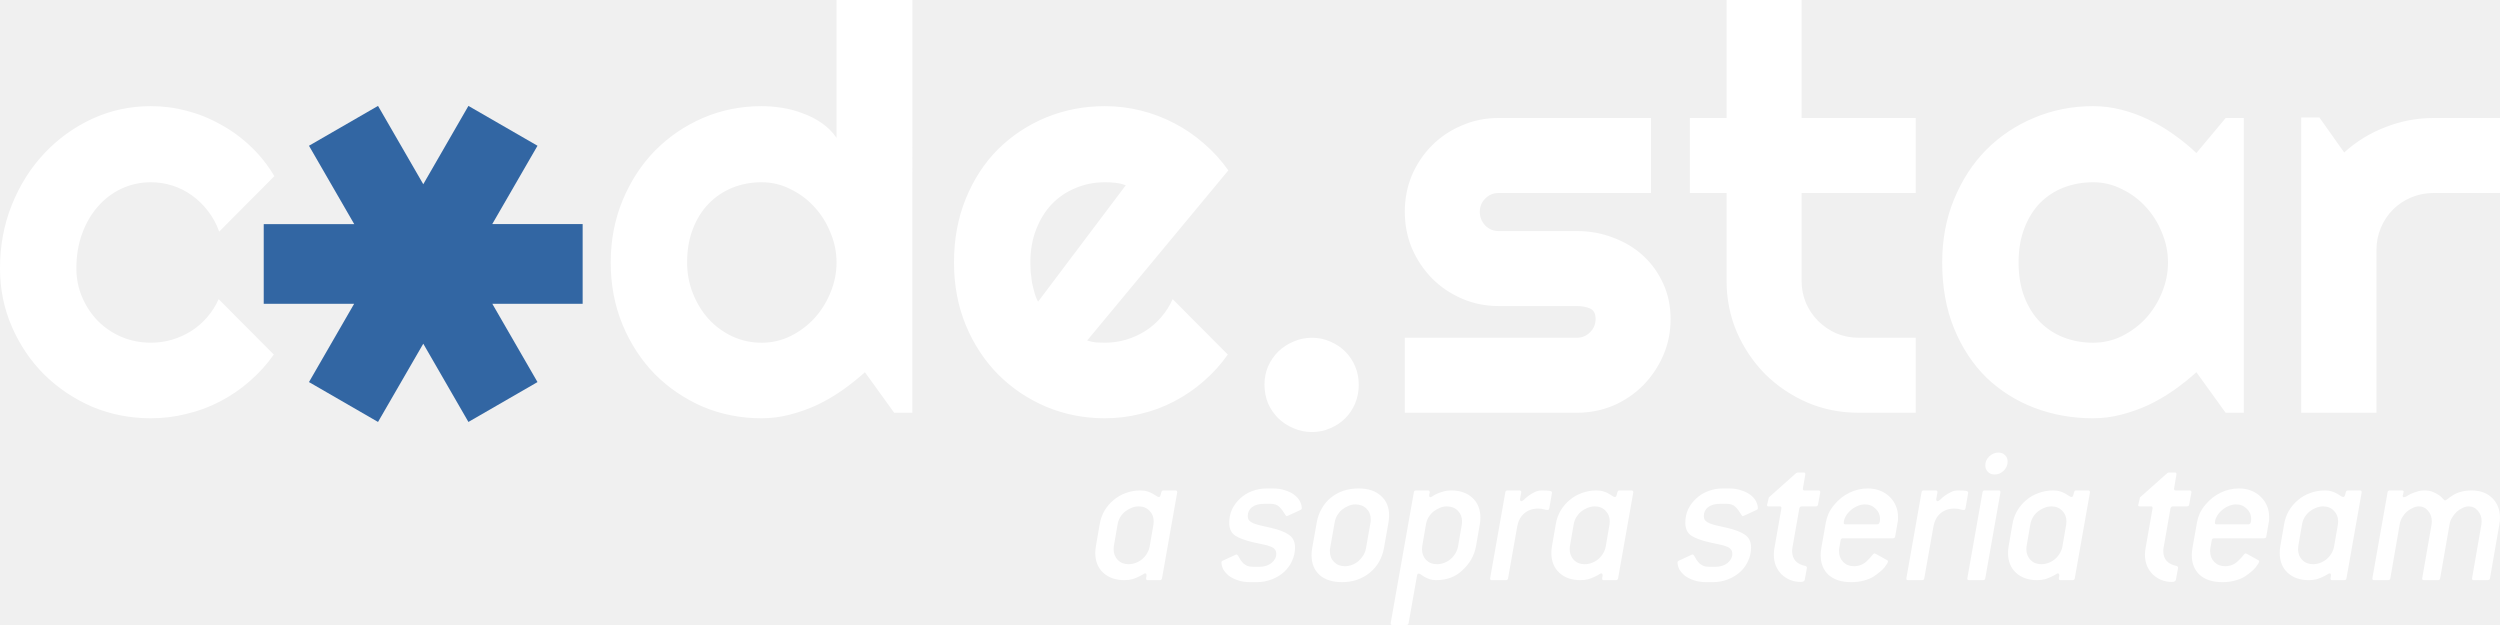
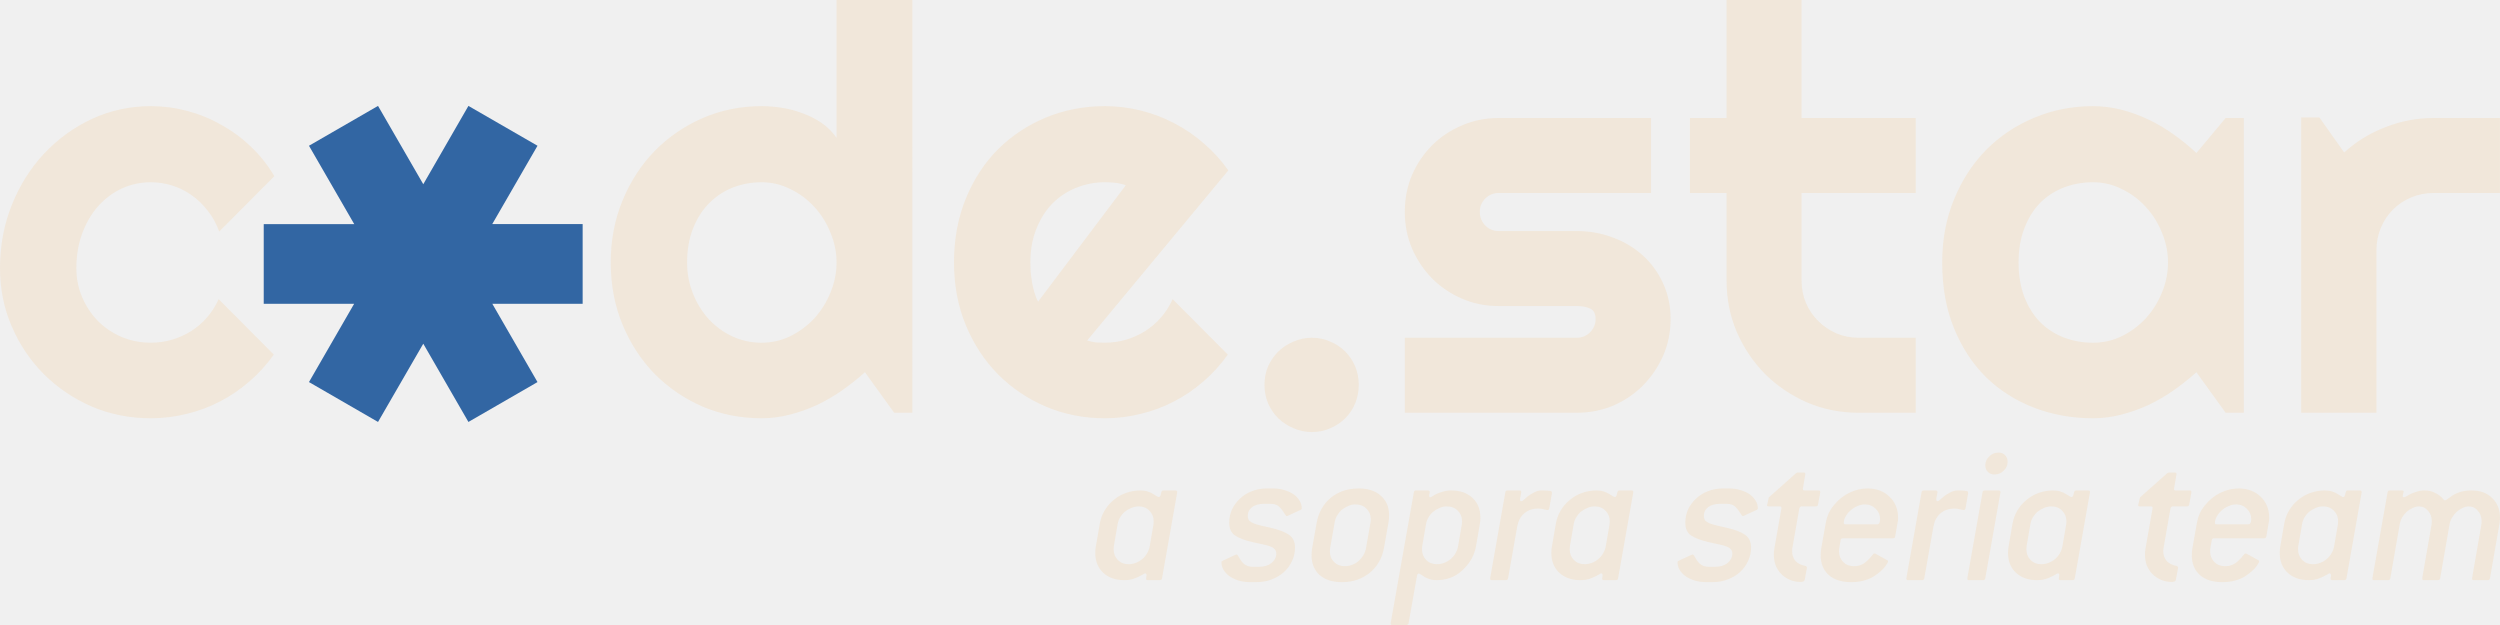
<svg xmlns="http://www.w3.org/2000/svg" width="1000" height="250" viewBox="-50 -50 100 25">
-   <path id="codestar" fill="white" d="m-39.026-42.953-2.206 2.217q-.165-.463-.452-.827-.287-.375-.65-.629-.354-.253-.773-.386-.419-.132-.86-.132-.618 0-1.17.254-.54.253-.948.717-.397.452-.628 1.08-.232.63-.232 1.39 0 .618.232 1.158.231.54.628.949.408.408.949.64.551.23 1.169.23.441 0 .849-.12.408-.122.761-.342.364-.232.64-.552.286-.33.463-.728l2.206 2.217q-.42.596-.97 1.07-.541.474-1.18.805-.63.33-1.335.496-.695.177-1.434.177-1.246 0-2.35-.463-1.091-.475-1.918-1.29-.817-.817-1.29-1.909Q-50-38.023-50-39.269q0-1.356.474-2.537.474-1.18 1.29-2.05.828-.883 1.92-1.39 1.103-.508 2.349-.508.739 0 1.445.188.716.187 1.356.551.65.353 1.191.871.552.519.949 1.191zm25.52 9.463h-.727l-1.17-1.621q-.43.386-.915.728-.474.33-1.003.584-.53.243-1.092.386-.552.144-1.125.144-1.246 0-2.35-.463-1.091-.475-1.918-1.302-.817-.838-1.29-1.974-.475-1.147-.475-2.492 0-1.335.474-2.482.474-1.147 1.29-1.985.828-.838 1.92-1.313 1.103-.474 2.349-.474.397 0 .816.066.43.066.827.22.408.144.761.387.353.243.596.595V-50h3.033zm-3.032-6.01q0-.618-.243-1.192-.232-.584-.64-1.025-.408-.452-.96-.717-.54-.276-1.157-.276-.618 0-1.17.22-.54.221-.948.64-.397.408-.628 1.004-.232.596-.232 1.346 0 .65.232 1.235.231.584.628 1.025.408.442.949.695.551.254 1.169.254.617 0 1.158-.265.551-.275.96-.717.407-.452.639-1.025.243-.585.243-1.202zm10.025 3.12q.176.056.353.078.176.01.353.01.44 0 .849-.12.408-.122.761-.342.364-.232.64-.552.286-.33.463-.728l2.206 2.217q-.42.596-.97 1.07-.541.474-1.181.805-.629.33-1.334.496-.695.177-1.434.177-1.246 0-2.35-.463-1.091-.464-1.918-1.29-.817-.828-1.29-1.964-.475-1.147-.475-2.515 0-1.4.474-2.558t1.29-1.974q.828-.817 1.92-1.269 1.103-.452 2.349-.452.739 0 1.445.177.705.176 1.334.507.64.33 1.191.816.552.474.97 1.07zm1.544-6.209q-.21-.077-.42-.099-.198-.022-.418-.022-.618 0-1.17.232-.54.22-.948.64-.397.418-.628 1.014-.232.585-.232 1.324 0 .165.011.375.022.21.055.43.044.21.1.408.055.198.143.353zm9.32 7.974q0 .397-.144.75-.143.342-.397.596-.254.253-.596.397-.341.154-.739.154-.386 0-.738-.154-.342-.144-.607-.397-.254-.254-.408-.596-.143-.353-.143-.75 0-.386.143-.728.154-.341.408-.595.265-.254.607-.397.352-.155.738-.155.398 0 .74.155.341.143.595.397.254.254.397.595.143.342.143.728zm8.723 1.125H6.192v-3h6.882q.31 0 .53-.22.22-.22.22-.53 0-.32-.22-.419-.22-.099-.53-.099H9.942q-.783 0-1.467-.298-.684-.297-1.19-.805-.508-.518-.806-1.202-.287-.684-.287-1.467t.287-1.467q.298-.683.805-1.19.507-.508 1.191-.795.684-.298 1.467-.298h6.099v3H9.942q-.309 0-.53.22-.22.221-.22.53 0 .32.22.552.221.22.53.22h3.132q.772 0 1.456.265.684.254 1.191.717.508.463.805 1.114.298.65.298 1.422 0 .783-.298 1.467-.297.673-.805 1.191-.507.508-1.19.806-.685.286-1.457.286zm11.272 0q-1.092 0-2.052-.408-.96-.419-1.687-1.136-.717-.728-1.136-1.687-.408-.96-.408-2.052v-3.507h-1.467v-3h1.467V-50h3v4.72h4.566v3h-4.566v3.507q0 .475.176.894.177.408.486.717.308.308.727.496.42.176.894.176h2.283v3zm15.407 0h-.728l-1.169-1.621q-.43.386-.915.728-.474.33-1.004.584-.53.243-1.092.386-.551.144-1.125.144-1.246 0-2.349-.42-1.092-.418-1.919-1.212-.816-.806-1.29-1.964-.474-1.158-.474-2.635 0-1.38.474-2.526.474-1.158 1.29-1.985.827-.827 1.92-1.28 1.102-.463 2.348-.463.574 0 1.136.143.563.144 1.092.398.53.253 1.004.595.485.342.904.739l1.17-1.4h.727zM36.72-39.5q0-.618-.242-1.192-.232-.584-.64-1.025-.408-.452-.96-.717-.54-.276-1.158-.276-.617 0-1.169.21-.54.21-.948.617-.397.408-.629 1.015-.231.595-.231 1.368 0 .772.231 1.378.232.596.629 1.004.408.408.948.617.552.21 1.17.21.617 0 1.157-.265.552-.276.96-.717.408-.452.64-1.025.242-.585.242-1.202zm8.338 6.01h-3.01v-11.812h.727l.993 1.401q.728-.662 1.654-1.015.926-.364 1.919-.364h2.658v3h-2.658q-.474 0-.893.177-.42.176-.728.485-.309.309-.485.728-.177.419-.177.893z" />
+   <path id="codestar" fill="#f1e7da" d="m-39.026-42.953-2.206 2.217q-.165-.463-.452-.827-.287-.375-.65-.629-.354-.253-.773-.386-.419-.132-.86-.132-.618 0-1.17.254-.54.253-.948.717-.397.452-.628 1.08-.232.63-.232 1.39 0 .618.232 1.158.231.54.628.949.408.408.949.64.551.23 1.169.23.441 0 .849-.12.408-.122.761-.342.364-.232.64-.552.286-.33.463-.728l2.206 2.217q-.42.596-.97 1.07-.541.474-1.18.805-.63.33-1.335.496-.695.177-1.434.177-1.246 0-2.35-.463-1.091-.475-1.918-1.29-.817-.817-1.29-1.909Q-50-38.023-50-39.269q0-1.356.474-2.537.474-1.18 1.29-2.05.828-.883 1.92-1.39 1.103-.508 2.349-.508.739 0 1.445.188.716.187 1.356.551.65.353 1.191.871.552.519.949 1.191zm25.52 9.463h-.727l-1.17-1.621q-.43.386-.915.728-.474.33-1.003.584-.53.243-1.092.386-.552.144-1.125.144-1.246 0-2.35-.463-1.091-.475-1.918-1.302-.817-.838-1.29-1.974-.475-1.147-.475-2.492 0-1.335.474-2.482.474-1.147 1.29-1.985.828-.838 1.92-1.313 1.103-.474 2.349-.474.397 0 .816.066.43.066.827.22.408.144.761.387.353.243.596.595V-50h3.033zm-3.032-6.01q0-.618-.243-1.192-.232-.584-.64-1.025-.408-.452-.96-.717-.54-.276-1.157-.276-.618 0-1.17.22-.54.221-.948.64-.397.408-.628 1.004-.232.596-.232 1.346 0 .65.232 1.235.231.584.628 1.025.408.442.949.695.551.254 1.169.254.617 0 1.158-.265.551-.275.96-.717.407-.452.639-1.025.243-.585.243-1.202zm10.025 3.12q.176.056.353.078.176.01.353.01.44 0 .849-.12.408-.122.761-.342.364-.232.64-.552.286-.33.463-.728l2.206 2.217q-.42.596-.97 1.07-.541.474-1.181.805-.629.33-1.334.496-.695.177-1.434.177-1.246 0-2.35-.463-1.091-.464-1.918-1.29-.817-.828-1.29-1.964-.475-1.147-.475-2.515 0-1.4.474-2.558t1.29-1.974q.828-.817 1.92-1.269 1.103-.452 2.349-.452.739 0 1.445.177.705.176 1.334.507.64.33 1.191.816.552.474.97 1.07zm1.544-6.209q-.21-.077-.42-.099-.198-.022-.418-.022-.618 0-1.17.232-.54.22-.948.64-.397.418-.628 1.014-.232.585-.232 1.324 0 .165.011.375.022.21.055.43.044.21.1.408.055.198.143.353zm9.32 7.974q0 .397-.144.75-.143.342-.397.596-.254.253-.596.397-.341.154-.739.154-.386 0-.738-.154-.342-.144-.607-.397-.254-.254-.408-.596-.143-.353-.143-.75 0-.386.143-.728.154-.341.408-.595.265-.254.607-.397.352-.155.738-.155.398 0 .74.155.341.143.595.397.254.254.397.595.143.342.143.728zm8.723 1.125H6.192v-3h6.882q.31 0 .53-.22.22-.22.22-.53 0-.32-.22-.419-.22-.099-.53-.099H9.942q-.783 0-1.467-.298-.684-.297-1.19-.805-.508-.518-.806-1.202-.287-.684-.287-1.467t.287-1.467q.298-.683.805-1.19.507-.508 1.191-.795.684-.298 1.467-.298h6.099v3H9.942q-.309 0-.53.22-.22.221-.22.53 0 .32.22.552.221.22.53.22h3.132q.772 0 1.456.265.684.254 1.191.717.508.463.805 1.114.298.65.298 1.422 0 .783-.298 1.467-.297.673-.805 1.191-.507.508-1.19.806-.685.286-1.457.286zm11.272 0q-1.092 0-2.052-.408-.96-.419-1.687-1.136-.717-.728-1.136-1.687-.408-.96-.408-2.052v-3.507h-1.467v-3h1.467V-50h3v4.72h4.566v3h-4.566v3.507q0 .475.176.894.177.408.486.717.308.308.727.496.42.176.894.176h2.283v3zm15.407 0h-.728l-1.169-1.621q-.43.386-.915.728-.474.33-1.004.584-.53.243-1.092.386-.551.144-1.125.144-1.246 0-2.349-.42-1.092-.418-1.919-1.212-.816-.806-1.29-1.964-.474-1.158-.474-2.635 0-1.38.474-2.526.474-1.158 1.29-1.985.827-.827 1.92-1.28 1.102-.463 2.348-.463.574 0 1.136.143.563.144 1.092.398.53.253 1.004.595.485.342.904.739l1.17-1.4h.727zM36.72-39.5q0-.618-.242-1.192-.232-.584-.64-1.025-.408-.452-.96-.717-.54-.276-1.158-.276-.617 0-1.169.21-.54.21-.948.617-.397.408-.629 1.015-.231.595-.231 1.368 0 .772.231 1.378.232.596.629 1.004.408.408.948.617.552.21 1.17.21.617 0 1.157-.265.552-.276.96-.717.408-.452.64-1.025.242-.585.242-1.202zm8.338 6.01h-3.01v-11.812h.727l.993 1.401q.728-.662 1.654-1.015.926-.364 1.919-.364h2.658v3h-2.658q-.474 0-.893.177-.42.176-.728.485-.309.309-.485.728-.177.419-.177.893z" />
  <path id="star" fill="#3266A3" d="m-34.879-45.764-2.762 1.594 1.81 3.134h-3.62v3.189h3.616l-1.806 3.13 2.762 1.595 1.81-3.13 1.806 3.13 2.763-1.595-1.807-3.13h3.613v-3.19h-3.616l1.81-3.133-2.763-1.594-1.806 3.133z" />
-   <path id="tagline" fill="white" d="M-3.86-29.027q.007-.04.007-.12 0-.254-.167-.422-.167-.175-.43-.175-.16 0-.303.064-.136.055-.256.151-.111.096-.191.231-.072.128-.096.271l-.151.877q-.008.04-.008.12 0 .255.167.43.168.168.43.168.152 0 .296-.056.143-.056.255-.151.12-.104.191-.231.08-.136.104-.28zm.342 2.153q-.008.08-.095.08h-.479q-.063 0-.063-.056v-.024l.015-.096v-.023q0-.072-.055-.072-.032 0-.096.048-.064.04-.167.087-.096.048-.24.096-.143.04-.327.04-.526 0-.845-.295-.319-.295-.319-.797 0-.128.024-.264l.152-.877q.048-.295.191-.542.152-.255.367-.43.215-.184.486-.28.28-.103.582-.103.168 0 .287.04.128.04.216.095.087.048.143.088.056.04.096.04.048 0 .072-.088l.023-.095q.016-.04.024-.056.016-.024.064-.024h.479q.071 0 .071.064v.016zm4.434-3.588q.27 0 .478.072.215.064.367.175.151.112.23.256.08.143.08.295 0 .04-.055.063l-.502.232-.048.015q-.016 0-.048-.047-.12-.2-.24-.32-.119-.127-.366-.127h-.24q-.318 0-.494.136-.167.135-.167.343 0 .12.056.19.063.065.175.113.12.047.287.087.168.04.39.088.495.112.734.279.248.167.248.51 0 .287-.12.542-.112.248-.319.439-.2.183-.486.295-.28.112-.622.112h-.24q-.279 0-.494-.072-.215-.072-.367-.184-.143-.12-.223-.255-.072-.143-.072-.287 0-.04.056-.063l.503-.232q.015-.008.023-.008.008-.008.024-.008t.056.048q.056.088.104.176.056.08.12.143.071.056.159.096.088.032.223.032h.24q.302 0 .494-.152.191-.16.191-.367 0-.12-.064-.183-.056-.072-.175-.112-.112-.047-.287-.08-.176-.04-.399-.087-.486-.112-.725-.271-.232-.16-.232-.51 0-.287.112-.535.12-.247.319-.43.2-.192.47-.295.28-.112.606-.112zm3.906 1.356q.008-.032.008-.064v-.064q0-.255-.175-.423-.167-.167-.447-.167-.143 0-.279.064-.135.056-.255.151-.111.096-.191.232-.072.127-.096.27l-.183 1.037q-.008.04-.008.072v.056q0 .255.167.422.168.168.43.168.152 0 .296-.056.143-.056.255-.152.112-.103.191-.23.08-.136.104-.28zm.535 1.036q-.056.303-.2.55-.143.247-.366.43-.216.176-.503.28-.279.096-.606.096-.574 0-.9-.287-.32-.295-.32-.79 0-.135.024-.279l.184-1.036q.055-.303.199-.55.143-.256.359-.431.223-.183.502-.28.287-.095.614-.095.574 0 .893.295.327.287.327.782 0 .135-.024.279zm3.117-.957q.008-.04.008-.12 0-.254-.167-.422-.168-.175-.455-.175-.143 0-.279.064-.135.055-.255.151-.112.096-.191.231-.072.128-.096.271l-.151.877q-.008.04-.008.12 0 .255.167.43.167.168.43.168.152 0 .296-.056.143-.056.255-.151.12-.104.191-.231.08-.136.104-.28zm.566.877q-.048.272-.191.527-.144.247-.375.454-.406.375-1.028.375-.144 0-.263-.04-.112-.04-.2-.088-.08-.055-.143-.095-.056-.04-.096-.04-.048 0-.064.087l-.335 1.89q-.008.08-.095.08h-.558q-.064 0-.064-.056v-.024l.925-5.222q.008-.08.087-.08h.479q.071 0 .071.08l-.023.095v.024q0 .072.047.072.024 0 .088-.04.064-.048.168-.096.103-.047.247-.087.143-.048.335-.048.526 0 .845.295.319.295.319.797 0 .136-.024.263zm2.934-1.53q-.015.08-.063.08-.056 0-.152-.025-.088-.032-.231-.032-.335 0-.558.192-.215.183-.28.518l-.366 2.073q-.008.08-.096.08H9.67q-.064 0-.064-.056v-.024l.606-3.428q.008-.08.088-.08h.478q.072 0 .072.064v.016l-.048.255v.024q0 .071.056.071.032 0 .104-.063.072-.072.175-.152.112-.08.24-.143.135-.072.286-.072.232 0 .32.016.095.008.095.072v.016zm2.408.653q.008-.04.008-.12 0-.254-.167-.422-.168-.175-.43-.175-.16 0-.304.064-.135.055-.255.151-.111.096-.191.231-.072.128-.096.271l-.151.877q-.008.04-.008.12 0 .255.167.43.168.168.43.168.152 0 .296-.056.143-.056.255-.151.12-.104.191-.231.08-.136.104-.28zm.343 2.153q-.008.08-.095.08h-.479q-.064 0-.064-.056v-.024l.016-.096v-.023q0-.072-.055-.072-.032 0-.096.048-.064.04-.168.087-.095.048-.239.096-.143.04-.327.04-.526 0-.845-.295-.319-.295-.319-.797 0-.128.024-.264l.152-.877q.047-.295.191-.542.151-.255.367-.43.215-.184.486-.28.28-.103.582-.103.168 0 .287.04.128.04.215.095.088.048.144.088.056.04.096.04.047 0 .071-.088l.024-.095q.016-.04.024-.056.016-.024.064-.024h.478q.072 0 .072.064v.016zm4.433-3.588q.271 0 .479.072.215.064.367.175.151.112.23.256.08.143.08.295 0 .04-.055.063l-.503.232-.047.015q-.016 0-.048-.047-.12-.2-.24-.32-.12-.127-.366-.127h-.24q-.318 0-.494.136-.167.135-.167.343 0 .12.056.19.063.065.175.113.12.047.287.087.167.04.39.088.495.112.734.279.247.167.247.51 0 .287-.12.542-.11.248-.318.439-.2.183-.486.295-.28.112-.622.112h-.24q-.279 0-.494-.072-.215-.072-.367-.184-.143-.12-.223-.255-.072-.143-.072-.287 0-.04.056-.063l.502-.232q.016-.008.024-.008.008-.008.024-.008t.056.048q.056.088.104.176.056.08.12.143.071.056.159.096.087.032.223.032h.24q.302 0 .494-.152.19-.16.19-.367 0-.12-.063-.183-.056-.072-.175-.112-.112-.047-.287-.08-.176-.04-.399-.087-.486-.112-.726-.271-.23-.16-.23-.51 0-.287.11-.535.12-.247.32-.43.2-.192.47-.295.28-.112.606-.112zm3.564.638q-.008.08-.095.08h-.558q-.072 0-.096.08l-.28 1.594q-.007.04-.007.072v.056q0 .223.135.382.144.152.407.2.048.024.048.064v.016l-.088.478q-.024.08-.16.08-.223 0-.422-.08-.191-.08-.343-.223-.143-.144-.23-.343-.08-.207-.08-.455 0-.111.023-.247l.28-1.594v-.024q0-.056-.064-.056h-.439q-.072 0-.072-.048v-.016q.008-.008.008-.016l.064-.279 1.092-.973.056-.024h.247q.064 0 .064.056v.024l-.096.558v.024q0 .056.064.056h.558q.072 0 .072.064v.016zm2.368.797q.112 0 .112-.215 0-.24-.175-.407-.176-.175-.43-.175-.16 0-.312.072-.151.064-.27.175-.12.104-.192.24-.072.127-.072.255 0 .055.064.055zm.718.479q-.008.08-.096.08H23.72q-.088 0-.096.08l-.055.318q-.008.032-.008.064v.064q0 .247.167.422.167.168.43.168.312 0 .527-.216.135-.127.191-.207.064-.088.104-.088.016 0 .048.016l.462.256q.032.016.032.04 0 .063-.136.239-.135.167-.43.366-.16.104-.399.168-.231.064-.51.064-.574 0-.901-.287-.319-.295-.319-.79 0-.135.024-.279l.183-1.036q.032-.176.112-.36.088-.183.223-.342.263-.319.614-.486.351-.168.726-.168.27 0 .494.088.223.088.383.247.16.152.247.359.088.207.088.446v.112q0 .048-.016.104zm2.815-1.132q-.016.08-.064.08-.056 0-.152-.025-.087-.032-.23-.032-.336 0-.559.192-.215.183-.279.518l-.367 2.073q-.008.08-.095.08h-.559q-.063 0-.063-.056v-.024l.606-3.428q.008-.08.087-.08h.479q.071 0 .071.064v.016l-.047.255v.024q0 .071.055.071.032 0 .104-.063.072-.072.175-.152.112-.08.24-.143.135-.072.287-.072.23 0 .319.016.095.008.095.072v.016zm.789 2.806q-.008.08-.096.08h-.558q-.064 0-.064-.056v-.024l.606-3.428q.008-.08.088-.08h.558q.072 0 .072.064v.016zm.893-4.656q0 .207-.16.359-.15.151-.366.151-.16 0-.263-.104-.104-.103-.104-.263 0-.207.16-.359.159-.151.366-.151.168 0 .263.104.104.095.104.263zm2.344 2.503q.008-.04.008-.12 0-.254-.167-.422-.168-.175-.43-.175-.16 0-.304.064-.135.055-.255.151-.112.096-.191.231-.072.128-.096.271l-.151.877q-.008.04-.008.12 0 .255.167.43.167.168.43.168.152 0 .296-.056.143-.056.255-.151.12-.104.191-.231.08-.136.104-.28zm.343 2.153q-.008.08-.096.08h-.478q-.064 0-.064-.056v-.024l.016-.096v-.023q0-.072-.056-.072-.032 0-.095.048-.064.04-.168.087-.096.048-.239.096-.144.04-.327.04-.526 0-.845-.295-.319-.295-.319-.797 0-.128.024-.264l.151-.877q.048-.295.192-.542.151-.255.367-.43.215-.184.486-.28.279-.103.582-.103.167 0 .287.04.128.04.215.095.088.048.144.088.056.04.095.04.048 0 .072-.088l.024-.095q.016-.04.024-.056.016-.024.064-.024h.478q.072 0 .072.064v.016zm4.577-2.95q-.008.08-.096.08h-.558q-.072 0-.096.08l-.279 1.594q-.008.04-.008.072v.056q0 .223.136.382.143.152.406.2.048.024.048.064v.016l-.088.478q-.023.08-.159.08-.223 0-.423-.08-.191-.08-.342-.223-.144-.144-.232-.343-.08-.207-.08-.455 0-.111.024-.247l.28-1.594v-.024q0-.056-.064-.056h-.439q-.072 0-.072-.048v-.016q.008-.008.008-.016l.064-.279 1.093-.973.055-.024h.248q.063 0 .063.056v.024l-.095.558v.024q0 .056.063.056h.559q.071 0 .071.064v.016zm2.368.797q.111 0 .111-.215 0-.24-.175-.407-.175-.175-.43-.175-.16 0-.312.072-.151.064-.27.175-.12.104-.192.24-.072.127-.072.255 0 .055.064.055zm.717.479q-.008.08-.095.08h-1.994q-.087 0-.095.08l-.056.318q-.008.032-.008.064v.064q0 .247.167.422.168.168.43.168.312 0 .527-.216.136-.127.191-.207.064-.088.104-.088.016 0 .048.016l.462.256q.032.016.032.04 0 .063-.135.239-.136.167-.43.366-.16.104-.4.168-.23.064-.51.064-.574 0-.9-.287-.32-.295-.32-.79 0-.135.024-.279l.184-1.036q.031-.176.111-.36.088-.183.223-.342.264-.319.614-.486.351-.168.726-.168.271 0 .494.088.224.088.383.247.16.152.247.359.088.207.088.446v.112q0 .048-.016.104zm2.863-.479q.008-.04.008-.12 0-.254-.168-.422-.167-.175-.43-.175-.16 0-.303.064-.136.055-.255.151-.112.096-.192.231-.072.128-.095.271l-.152.877q-.008.04-.008.12 0 .255.168.43.167.168.43.168.152 0 .295-.056.144-.056.255-.151.12-.104.192-.231.08-.136.103-.28zm.343 2.153q-.008.08-.096.08h-.478q-.064 0-.064-.056v-.024l.016-.096v-.023q0-.072-.056-.072-.032 0-.096.048-.064.04-.167.087-.096.048-.24.096-.143.04-.326.04-.527 0-.846-.295-.318-.295-.318-.797 0-.128.023-.264l.152-.877q.048-.295.191-.542.152-.255.367-.43.215-.184.486-.28.28-.103.582-.103.168 0 .288.04.127.04.215.095.088.048.143.088.056.04.096.04.048 0 .072-.088l.024-.095q.016-.04.024-.056.016-.024.063-.024h.479q.072 0 .072.064v.016zm5.74 0q-.008.08-.095.08h-.558q-.064 0-.064-.056v-.024l.374-2.153q.008-.04.008-.12 0-.254-.151-.422-.144-.175-.367-.175-.12 0-.247.064-.12.055-.231.151-.104.096-.184.231-.08.128-.103.271l-.375 2.153q-.008.08-.096.08h-.558q-.064 0-.064-.056v-.024l.375-2.153q.008-.04.008-.12 0-.254-.151-.422-.144-.175-.367-.175-.12 0-.247.064-.128.055-.24.151-.103.096-.183.231-.072.128-.096.271l-.374 2.153q-.008.08-.096.08h-.558q-.064 0-.064-.056v-.024l.606-3.428q.008-.08.088-.08h.478q.08 0 .08.048 0 .008-.008.016v.016l-.024.103q0 .016-.008.024v.008q0 .056.048.056.04 0 .111-.04.072-.048.168-.095.104-.048.24-.088.135-.048.294-.048.215 0 .359.064.151.064.247.135.096.072.144.136.055.064.08.064.031 0 .103-.056.08-.064.215-.152.311-.191.742-.191.526 0 .829.303.311.303.311.79 0 .135-.024.262z" />
+   <path id="tagline" fill="#f1e7da" d="M-3.86-29.027q.007-.04.007-.12 0-.254-.167-.422-.167-.175-.43-.175-.16 0-.303.064-.136.055-.256.151-.111.096-.191.231-.072.128-.096.271l-.151.877q-.008.04-.008.12 0 .255.167.43.168.168.43.168.152 0 .296-.056.143-.056.255-.151.12-.104.191-.231.08-.136.104-.28zm.342 2.153q-.008.08-.095.08h-.479q-.063 0-.063-.056v-.024l.015-.096v-.023q0-.072-.055-.072-.032 0-.096.048-.064.04-.167.087-.096.048-.24.096-.143.04-.327.04-.526 0-.845-.295-.319-.295-.319-.797 0-.128.024-.264l.152-.877q.048-.295.191-.542.152-.255.367-.43.215-.184.486-.28.28-.103.582-.103.168 0 .287.04.128.04.216.095.087.048.143.088.056.04.096.04.048 0 .072-.088l.023-.095q.016-.04.024-.056.016-.024.064-.024h.479q.071 0 .071.064v.016zm4.434-3.588q.27 0 .478.072.215.064.367.175.151.112.23.256.08.143.08.295 0 .04-.055.063l-.502.232-.048.015q-.016 0-.048-.047-.12-.2-.24-.32-.119-.127-.366-.127h-.24q-.318 0-.494.136-.167.135-.167.343 0 .12.056.19.063.065.175.113.12.047.287.087.168.04.39.088.495.112.734.279.248.167.248.51 0 .287-.12.542-.112.248-.319.439-.2.183-.486.295-.28.112-.622.112h-.24q-.279 0-.494-.072-.215-.072-.367-.184-.143-.12-.223-.255-.072-.143-.072-.287 0-.04.056-.063l.503-.232q.015-.008.023-.008.008-.008.024-.008t.056.048q.056.088.104.176.056.08.12.143.071.056.159.096.088.032.223.032h.24q.302 0 .494-.152.191-.16.191-.367 0-.12-.064-.183-.056-.072-.175-.112-.112-.047-.287-.08-.176-.04-.399-.087-.486-.112-.725-.271-.232-.16-.232-.51 0-.287.112-.535.12-.247.319-.43.2-.192.47-.295.28-.112.606-.112zm3.906 1.356q.008-.032.008-.064v-.064q0-.255-.175-.423-.167-.167-.447-.167-.143 0-.279.064-.135.056-.255.151-.111.096-.191.232-.072.127-.096.27l-.183 1.037q-.008.04-.008.072v.056q0 .255.167.422.168.168.43.168.152 0 .296-.056.143-.056.255-.152.112-.103.191-.23.08-.136.104-.28zm.535 1.036q-.056.303-.2.55-.143.247-.366.43-.216.176-.503.28-.279.096-.606.096-.574 0-.9-.287-.32-.295-.32-.79 0-.135.024-.279l.184-1.036q.055-.303.199-.55.143-.256.359-.431.223-.183.502-.28.287-.095.614-.095.574 0 .893.295.327.287.327.782 0 .135-.024.279zm3.117-.957q.008-.04.008-.12 0-.254-.167-.422-.168-.175-.455-.175-.143 0-.279.064-.135.055-.255.151-.112.096-.191.231-.072.128-.096.271l-.151.877q-.008.04-.008.12 0 .255.167.43.167.168.43.168.152 0 .296-.056.143-.056.255-.151.12-.104.191-.231.08-.136.104-.28zm.566.877q-.048.272-.191.527-.144.247-.375.454-.406.375-1.028.375-.144 0-.263-.04-.112-.04-.2-.088-.08-.055-.143-.095-.056-.04-.096-.04-.048 0-.064.087l-.335 1.89q-.008.08-.095.08h-.558q-.064 0-.064-.056v-.024l.925-5.222q.008-.08.087-.08h.479q.071 0 .071.08l-.023.095v.024q0 .072.047.072.024 0 .088-.04.064-.048.168-.096.103-.047.247-.087.143-.048.335-.048.526 0 .845.295.319.295.319.797 0 .136-.024.263zm2.934-1.53q-.015.08-.063.08-.056 0-.152-.025-.088-.032-.231-.032-.335 0-.558.192-.215.183-.28.518l-.366 2.073q-.008.08-.096.08H9.67q-.064 0-.064-.056v-.024l.606-3.428q.008-.08.088-.08h.478q.072 0 .072.064v.016l-.048.255v.024q0 .071.056.071.032 0 .104-.063.072-.072.175-.152.112-.08.24-.143.135-.072.286-.072.232 0 .32.016.095.008.095.072v.016zm2.408.653q.008-.04.008-.12 0-.254-.167-.422-.168-.175-.43-.175-.16 0-.304.064-.135.055-.255.151-.111.096-.191.231-.072.128-.096.271l-.151.877q-.008.04-.008.12 0 .255.167.43.168.168.43.168.152 0 .296-.056.143-.056.255-.151.12-.104.191-.231.08-.136.104-.28zm.343 2.153q-.008.08-.095.08h-.479q-.064 0-.064-.056v-.024l.016-.096v-.023q0-.072-.055-.072-.032 0-.096.048-.064.04-.168.087-.095.048-.239.096-.143.04-.327.04-.526 0-.845-.295-.319-.295-.319-.797 0-.128.024-.264l.152-.877q.047-.295.191-.542.151-.255.367-.43.215-.184.486-.28.28-.103.582-.103.168 0 .287.04.128.04.215.095.088.048.144.088.056.04.096.04.047 0 .071-.088l.024-.095q.016-.04.024-.056.016-.024.064-.024h.478q.072 0 .072.064v.016zm4.433-3.588q.271 0 .479.072.215.064.367.175.151.112.23.256.08.143.08.295 0 .04-.055.063l-.503.232-.047.015q-.016 0-.048-.047-.12-.2-.24-.32-.12-.127-.366-.127h-.24q-.318 0-.494.136-.167.135-.167.343 0 .12.056.19.063.065.175.113.12.047.287.087.167.04.39.088.495.112.734.279.247.167.247.51 0 .287-.12.542-.11.248-.318.439-.2.183-.486.295-.28.112-.622.112h-.24q-.279 0-.494-.072-.215-.072-.367-.184-.143-.12-.223-.255-.072-.143-.072-.287 0-.04.056-.063l.502-.232q.016-.008.024-.008.008-.008.024-.008t.056.048q.056.088.104.176.056.08.12.143.071.056.159.096.087.032.223.032h.24q.302 0 .494-.152.19-.16.19-.367 0-.12-.063-.183-.056-.072-.175-.112-.112-.047-.287-.08-.176-.04-.399-.087-.486-.112-.726-.271-.23-.16-.23-.51 0-.287.11-.535.12-.247.32-.43.2-.192.47-.295.28-.112.606-.112zm3.564.638q-.008.08-.095.08h-.558q-.072 0-.096.08l-.28 1.594q-.007.04-.007.072v.056q0 .223.135.382.144.152.407.2.048.024.048.064v.016l-.088.478q-.024.08-.16.08-.223 0-.422-.08-.191-.08-.343-.223-.143-.144-.23-.343-.08-.207-.08-.455 0-.111.023-.247l.28-1.594v-.024q0-.056-.064-.056h-.439q-.072 0-.072-.048v-.016q.008-.008.008-.016l.064-.279 1.092-.973.056-.024h.247q.064 0 .064.056v.024l-.096.558v.024q0 .056.064.056h.558q.072 0 .072.064v.016zm2.368.797q.112 0 .112-.215 0-.24-.175-.407-.176-.175-.43-.175-.16 0-.312.072-.151.064-.27.175-.12.104-.192.24-.072.127-.072.255 0 .055.064.055zm.718.479q-.008.08-.096.08H23.72q-.088 0-.096.08l-.055.318q-.008.032-.008.064v.064q0 .247.167.422.167.168.43.168.312 0 .527-.216.135-.127.191-.207.064-.088.104-.088.016 0 .048.016l.462.256q.032.016.032.04 0 .063-.136.239-.135.167-.43.366-.16.104-.399.168-.231.064-.51.064-.574 0-.901-.287-.319-.295-.319-.79 0-.135.024-.279l.183-1.036q.032-.176.112-.36.088-.183.223-.342.263-.319.614-.486.351-.168.726-.168.27 0 .494.088.223.088.383.247.16.152.247.359.088.207.088.446v.112q0 .048-.016.104zm2.815-1.132q-.016.08-.064.08-.056 0-.152-.025-.087-.032-.23-.032-.336 0-.559.192-.215.183-.279.518l-.367 2.073q-.008.08-.095.08h-.559q-.063 0-.063-.056v-.024l.606-3.428q.008-.08.087-.08h.479q.071 0 .071.064v.016l-.047.255v.024q0 .071.055.071.032 0 .104-.063.072-.072.175-.152.112-.08.24-.143.135-.072.287-.072.23 0 .319.016.095.008.095.072v.016zm.789 2.806q-.008.08-.096.08h-.558q-.064 0-.064-.056v-.024l.606-3.428q.008-.08.088-.08h.558q.072 0 .072.064v.016zm.893-4.656q0 .207-.16.359-.15.151-.366.151-.16 0-.263-.104-.104-.103-.104-.263 0-.207.16-.359.159-.151.366-.151.168 0 .263.104.104.095.104.263zm2.344 2.503q.008-.04.008-.12 0-.254-.167-.422-.168-.175-.43-.175-.16 0-.304.064-.135.055-.255.151-.112.096-.191.231-.072.128-.096.271l-.151.877q-.008.04-.008.12 0 .255.167.43.167.168.43.168.152 0 .296-.056.143-.056.255-.151.12-.104.191-.231.08-.136.104-.28zm.343 2.153q-.008.08-.096.08h-.478q-.064 0-.064-.056v-.024l.016-.096v-.023q0-.072-.056-.072-.032 0-.095.048-.064.04-.168.087-.096.048-.239.096-.144.04-.327.04-.526 0-.845-.295-.319-.295-.319-.797 0-.128.024-.264l.151-.877q.048-.295.192-.542.151-.255.367-.43.215-.184.486-.28.279-.103.582-.103.167 0 .287.04.128.04.215.095.088.048.144.088.056.04.095.04.048 0 .072-.088l.024-.095q.016-.04.024-.056.016-.024.064-.024h.478q.072 0 .072.064v.016zm4.577-2.95q-.008.08-.096.08h-.558q-.072 0-.096.08l-.279 1.594q-.008.04-.008.072v.056q0 .223.136.382.143.152.406.2.048.024.048.064v.016l-.088.478q-.023.08-.159.08-.223 0-.423-.08-.191-.08-.342-.223-.144-.144-.232-.343-.08-.207-.08-.455 0-.111.024-.247l.28-1.594v-.024q0-.056-.064-.056h-.439q-.072 0-.072-.048v-.016q.008-.008.008-.016l.064-.279 1.093-.973.055-.024h.248q.063 0 .063.056v.024l-.095.558v.024q0 .056.063.056h.559q.071 0 .071.064v.016zm2.368.797q.111 0 .111-.215 0-.24-.175-.407-.175-.175-.43-.175-.16 0-.312.072-.151.064-.27.175-.12.104-.192.24-.072.127-.072.255 0 .055.064.055zm.717.479q-.008.08-.095.08h-1.994q-.087 0-.095.08l-.056.318q-.008.032-.008.064v.064q0 .247.167.422.168.168.43.168.312 0 .527-.216.136-.127.191-.207.064-.088.104-.088.016 0 .048.016l.462.256q.032.016.032.04 0 .063-.135.239-.136.167-.43.366-.16.104-.4.168-.23.064-.51.064-.574 0-.9-.287-.32-.295-.32-.79 0-.135.024-.279l.184-1.036q.031-.176.111-.36.088-.183.223-.342.264-.319.614-.486.351-.168.726-.168.271 0 .494.088.224.088.383.247.16.152.247.359.088.207.088.446v.112q0 .048-.016.104zm2.863-.479q.008-.04.008-.12 0-.254-.168-.422-.167-.175-.43-.175-.16 0-.303.064-.136.055-.255.151-.112.096-.192.231-.072.128-.095.271l-.152.877q-.008.04-.008.12 0 .255.168.43.167.168.43.168.152 0 .295-.056.144-.056.255-.151.12-.104.192-.231.08-.136.103-.28zm.343 2.153q-.008.08-.096.08h-.478q-.064 0-.064-.056v-.024l.016-.096v-.023q0-.072-.056-.072-.032 0-.096.048-.064.04-.167.087-.096.048-.24.096-.143.04-.326.04-.527 0-.846-.295-.318-.295-.318-.797 0-.128.023-.264l.152-.877q.048-.295.191-.542.152-.255.367-.43.215-.184.486-.28.28-.103.582-.103.168 0 .288.04.127.04.215.095.088.048.143.088.056.04.096.04.048 0 .072-.088l.024-.095q.016-.04.024-.056.016-.024.063-.024h.479q.072 0 .072.064v.016zm5.74 0q-.008.08-.095.08h-.558q-.064 0-.064-.056v-.024l.374-2.153q.008-.04.008-.12 0-.254-.151-.422-.144-.175-.367-.175-.12 0-.247.064-.12.055-.231.151-.104.096-.184.231-.08.128-.103.271l-.375 2.153q-.008.08-.096.08h-.558q-.064 0-.064-.056v-.024l.375-2.153q.008-.04.008-.12 0-.254-.151-.422-.144-.175-.367-.175-.12 0-.247.064-.128.055-.24.151-.103.096-.183.231-.072.128-.096.271l-.374 2.153q-.008.08-.096.08h-.558q-.064 0-.064-.056v-.024l.606-3.428q.008-.08.088-.08h.478q.08 0 .08.048 0 .008-.008.016v.016l-.024.103q0 .016-.008.024v.008q0 .056.048.056.04 0 .111-.04.072-.048.168-.095.104-.048.24-.088.135-.048.294-.048.215 0 .359.064.151.064.247.135.096.072.144.136.055.064.08.064.031 0 .103-.056.08-.064.215-.152.311-.191.742-.191.526 0 .829.303.311.303.311.79 0 .135-.024.262z" />
</svg>
